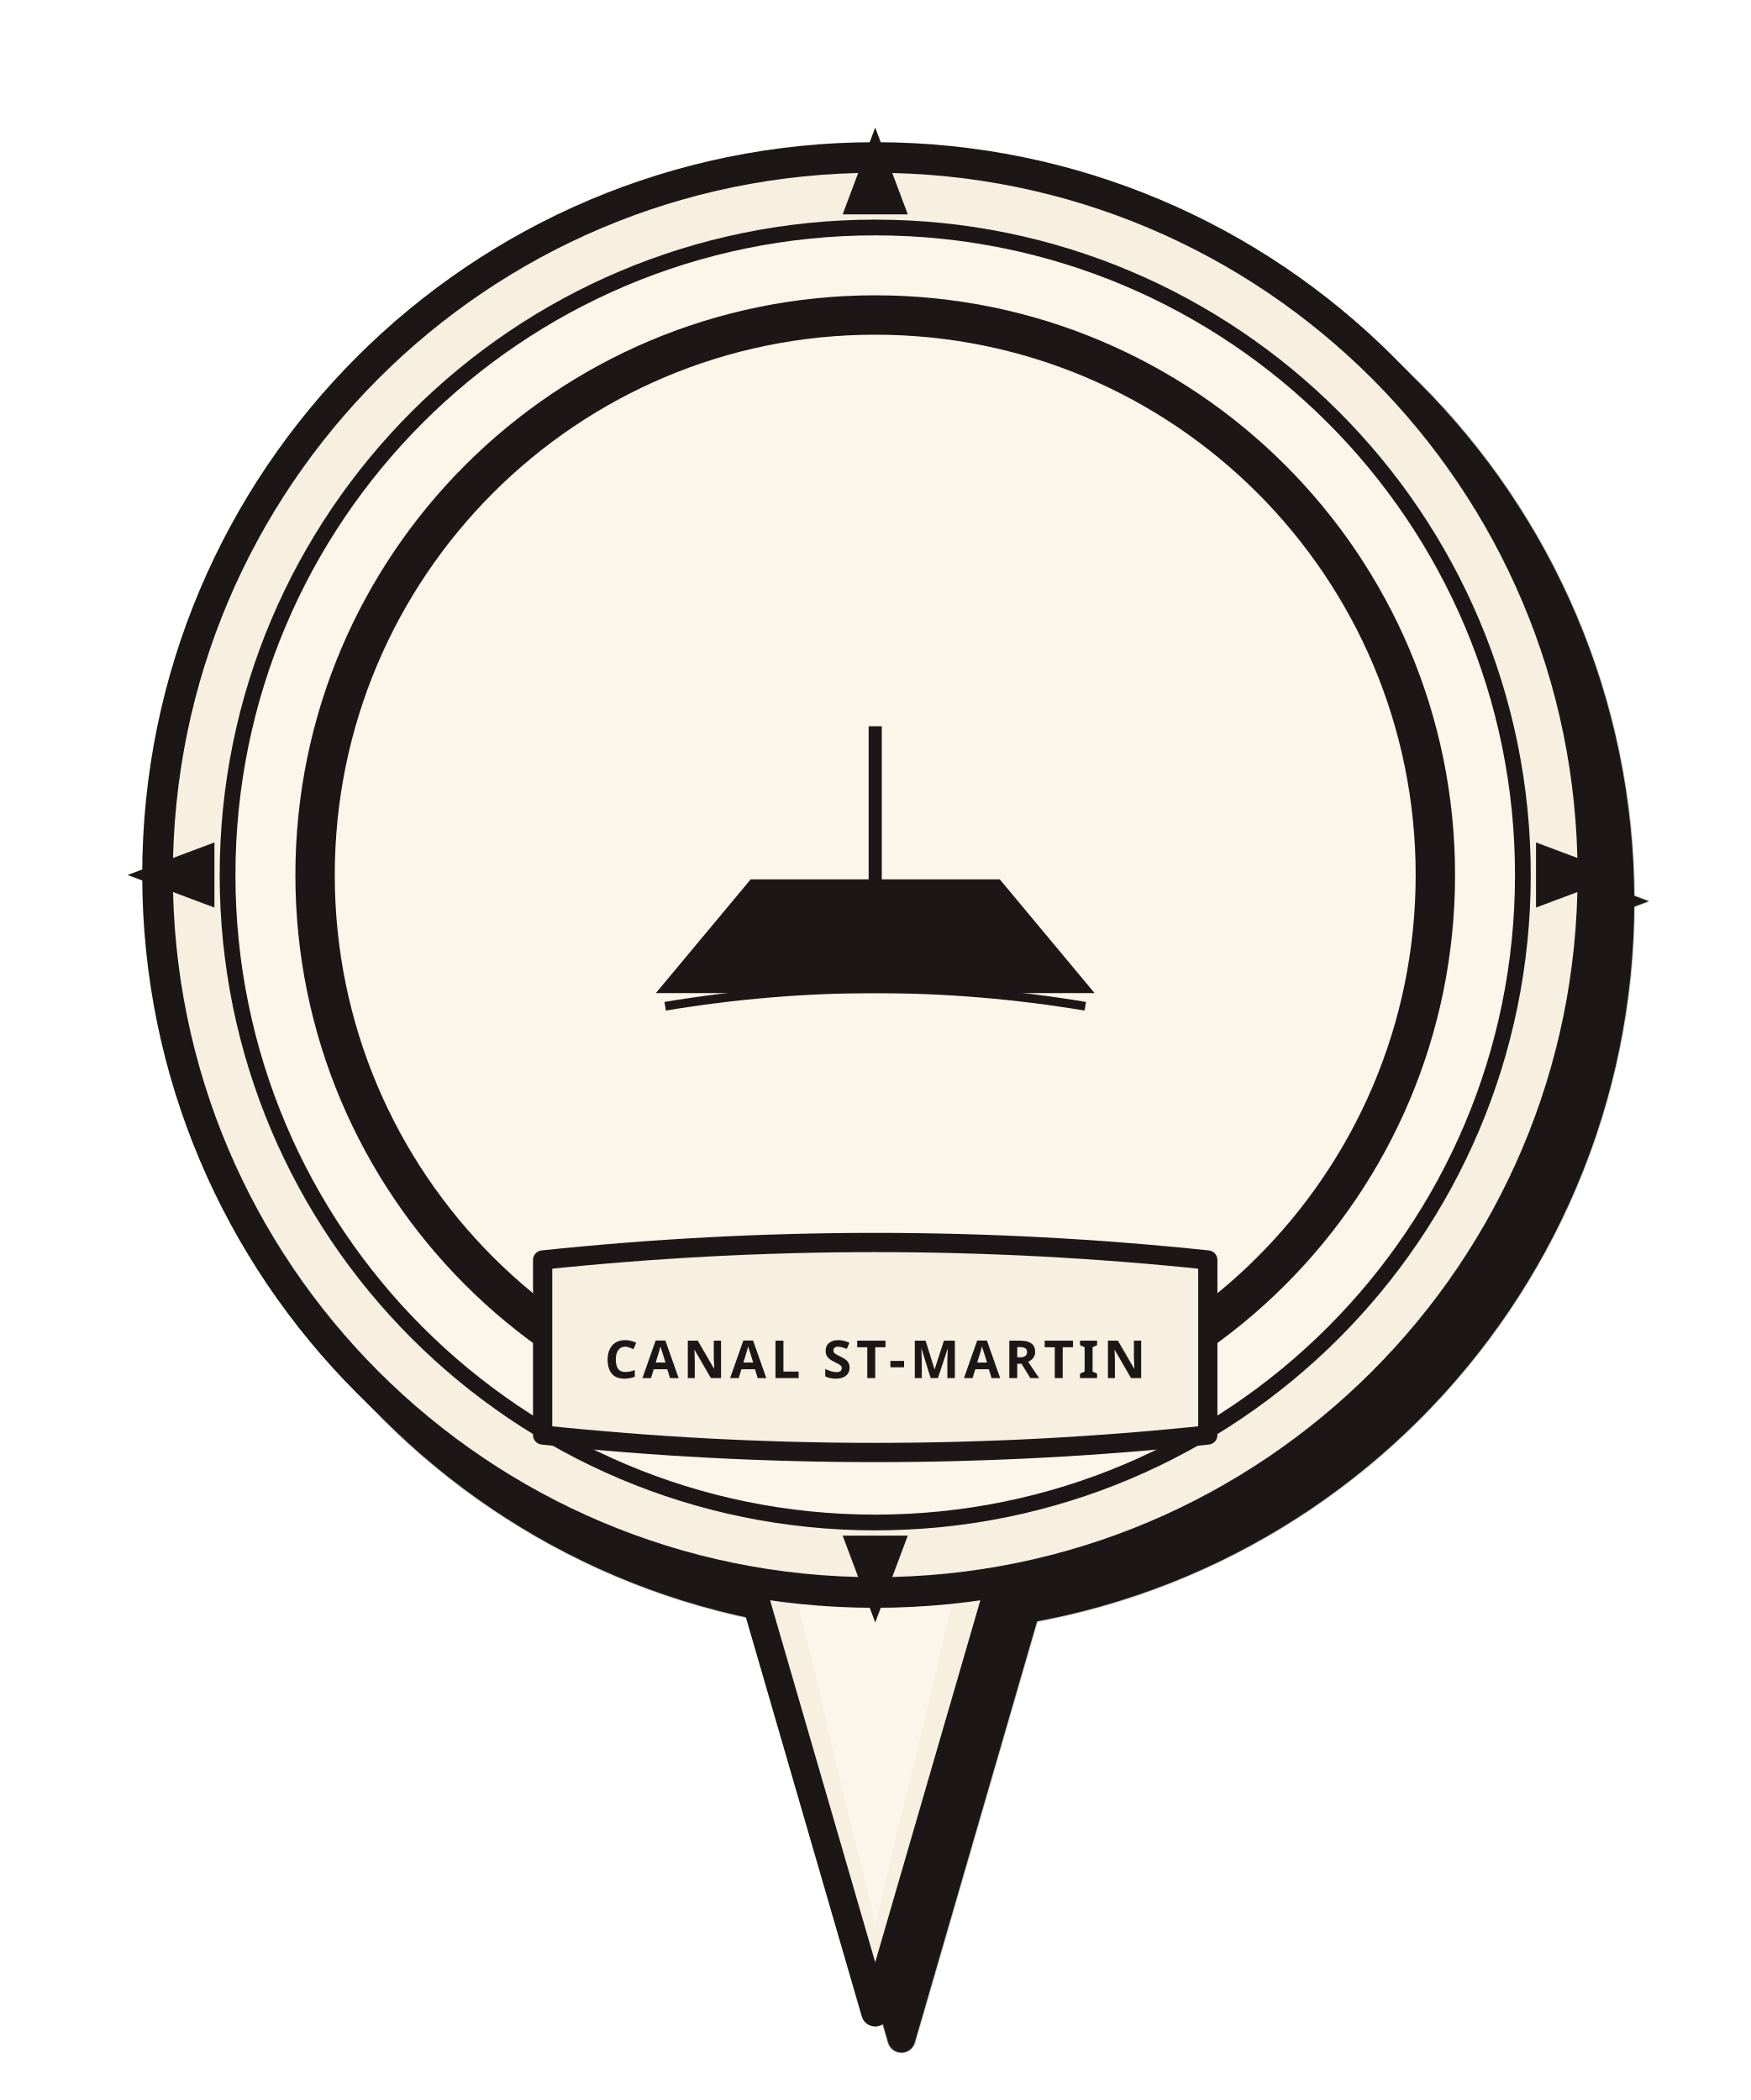
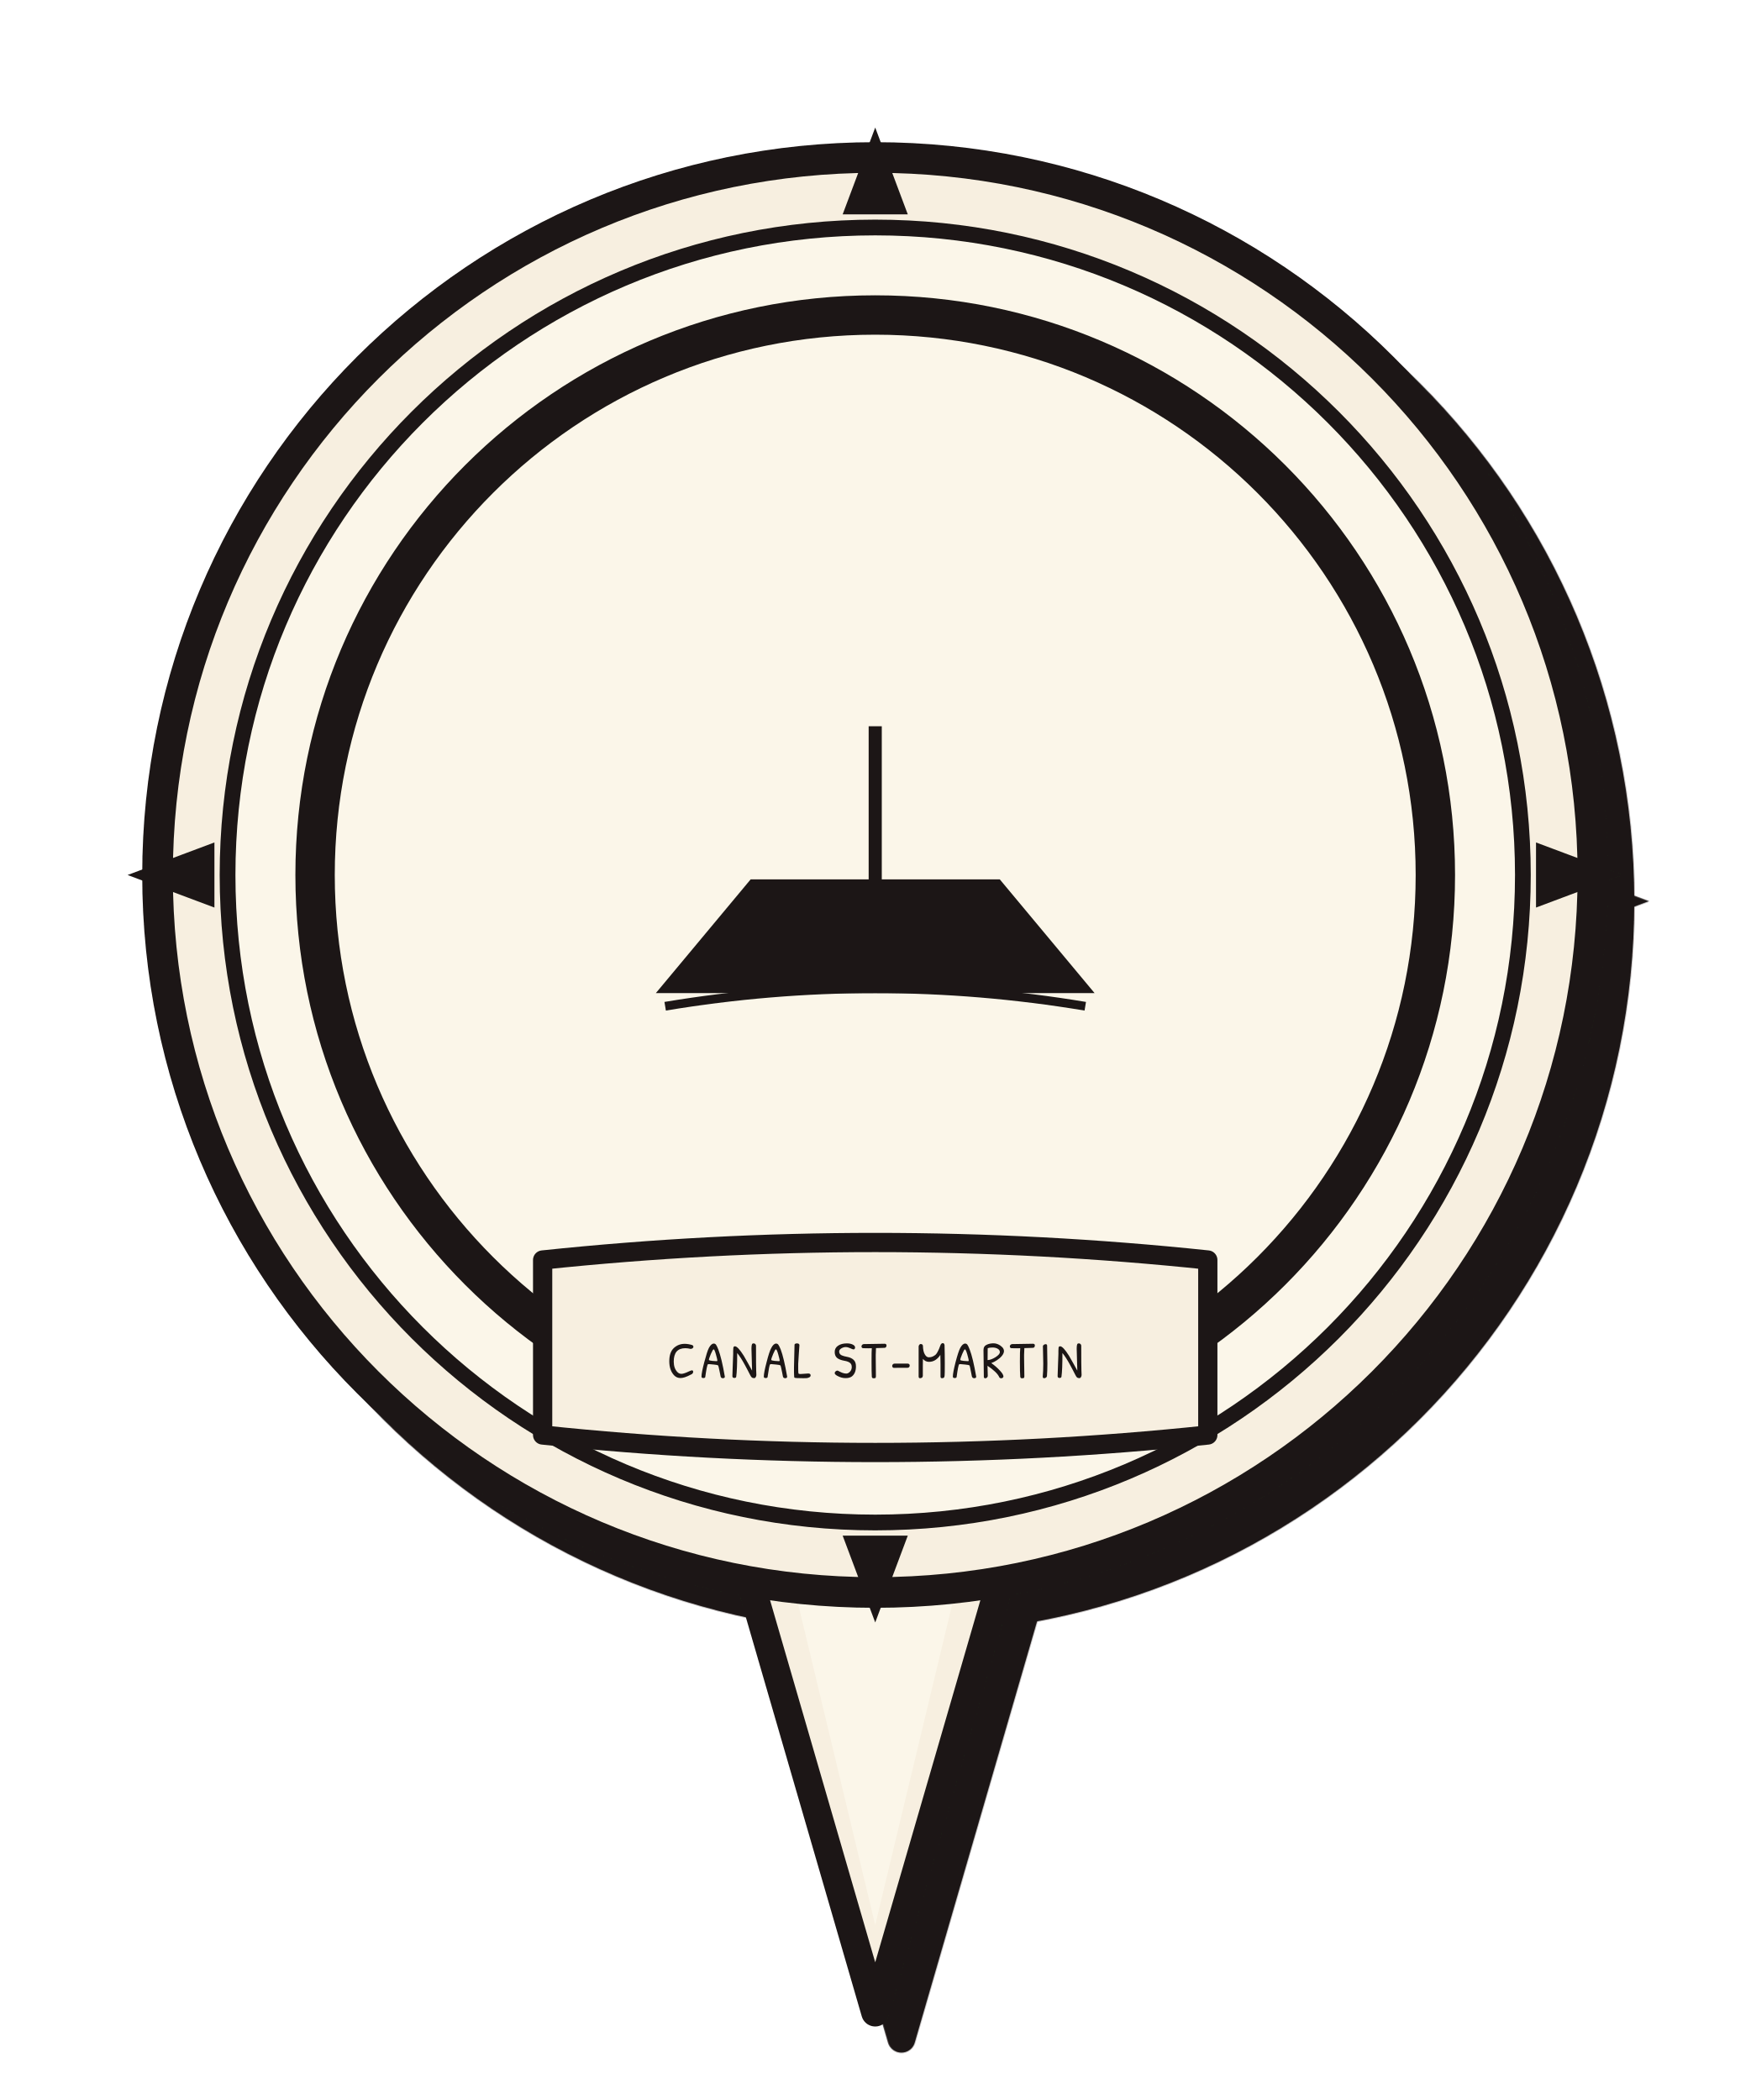
<svg xmlns="http://www.w3.org/2000/svg" viewBox="0 0 200 240" width="100%" height="100%">
  <defs>
    <filter id="comicShadow" x="-20%" y="-20%" width="150%" height="150%">
      <feDropShadow id="station-shadow" dx="3" dy="3" stdDeviation="0" flood-color="#1C1917" flood-opacity="1" />
    </filter>
  </defs>
  <g filter="url(#comicShadow)">
    <polygon points="100,230 82,168 118,168" fill="#F7EFE0" stroke="#1C1917" stroke-width="3.2" stroke-linejoin="round" />
    <polygon id="station-pin-inner" points="100,220 88,170 112,170" fill="#FBF6E9" />
    <circle cx="100" cy="100" r="82" fill="#F7EFE0" stroke="#1C1917" stroke-width="3.5" />
    <circle cx="100" cy="100" r="74" fill="#FBF6E9" stroke="#1C1917" stroke-width="1.8" />
    <circle id="station-accent" cx="100" cy="100" r="64" fill="none" stroke="#1C1917" stroke-width="4.5" stroke-linecap="round" />
    <circle cx="100" cy="100" r="64" fill="none" stroke="#1C1917" stroke-width="1.2" stroke-dasharray="5,4" />
    <g fill="#1C1917" stroke="#1C1917" stroke-width="1">
      <path d="M 100,16 L 103,24 L 97,24 Z" />
      <path d="M 100,184 L 103,176 L 97,176 Z" />
      <path d="M 16,100 L 24,103 L 24,97 Z" />
      <path d="M 184,100 L 176,103 L 176,97 Z" />
    </g>
    <g id="station-glyph" transform="translate(100, 95)">
      <path d="M -24,18 L -14,6 L 14,6 L 24,18 Z" fill="#1C1917" stroke="#1C1917" stroke-width="1" />
      <line x1="0" y1="-12" x2="0" y2="16" stroke="#1C1917" stroke-width="1.5" />
      <path d="M -18,12 Q 0,8 18,12" fill="none" stroke="#1C1917" stroke-width="1.2" />
      <path d="M -24,20 Q 0,16 24,20" fill="none" stroke="#1C1917" stroke-width="1" />
    </g>
    <g transform="translate(100, 154)">
      <path id="M -44,-10 Q 0,-14 44,-10 Q 44,10 44,10 Q 0,14 -44,10 Z" d="M -38,-10 Q 0,-14 38,-10 Q 38,10 38,10 Q 0,14 -38,10 Z" fill="#F7EFE0" stroke="#1C1917" stroke-width="2.2" stroke-linejoin="round" />
-       <text id="station-label" x="0" y="3.5" font-family="'Patrick Hand', 'Comic Neue', sans-serif" font-size="6" font-weight="bold" fill="#1C1917" text-anchor="middle" letter-spacing="0.5">CANAL ST-MARTIN</text>
+       <g id="station-label" fill="#1C1917">
+         <path d="M-21.77,-0.42 Q-21.37,-0.42 -20.88,-0.27 Q-20.77,-0.18 -20.77,-0.08 Q-20.77,0.01 -20.87,0.09 Q-20.97,0.16 -21.10,0.16 Q-21.42,0.08 -21.70,0.08 Q-22.35,0.08 -22.69,0.46 Q-23.02,0.85 -23.02,1.60 Q-23.02,2.36 -22.62,2.79 Q-22.42,3.01 -22.14,3.01 Q-21.86,3.01 -21.24,2.71 Q-21.02,2.61 -20.95,2.61 Q-20.80,2.61 -20.80,2.77 Q-20.80,2.93 -20.95,3.04 Q-21.46,3.31 -21.75,3.40 Q-22.04,3.49 -22.25,3.49 Q-22.68,3.49 -22.98,3.18 Q-23.53,2.59 -23.53,1.57 Q-23.53,0.55 -23.01,0.06 Q-22.49,-0.42 -21.77,-0.42 ZM-18.44,-0.45 Q-18.29,-0.45 -18.19,-0.32 Q-18.09,-0.19 -17.93,0.22 Q-17.55,1.20 -17.19,3.29 Q-17.18,3.31 -17.18,3.36 Q-17.18,3.40 -17.24,3.46 Q-17.30,3.51 -17.40,3.51 Q-17.51,3.51 -17.58,3.46 Q-17.65,3.40 -17.67,3.29 Q-17.70,3.17 -17.76,2.83 Q-17.91,2.07 -17.96,2.04 Q-18.03,1.99 -18.43,1.95 Q-18.84,1.90 -18.97,1.90 Q-19.10,1.90 -19.12,1.92 Q-19.23,2.02 -19.42,3.38 Q-19.44,3.49 -19.65,3.49 Q-19.85,3.49 -19.85,3.32 Q-19.85,2.89 -19.53,1.67 Q-19.21,0.45 -19.01,0.06 Q-18.74,-0.45 -18.44,-0.45 ZM-18.46,0.21 Q-18.55,0.21 -18.78,0.74 Q-19.00,1.27 -19.00,1.40 Q-19.00,1.43 -18.99,1.44 Q-18.94,1.49 -18.61,1.53 Q-18.28,1.56 -18.17,1.56 Q-18.06,1.56 -18.05,1.55 Q-18.04,1.53 -18.04,1.45 Q-18.04,1.37 -18.20,0.79 Q-18.36,0.21 -18.46,0.21 ZM-13.87,-0.47 Q-13.78,-0.47 -13.70,-0.39 Q-13.62,-0.31 -13.62,-0.20 Q-13.62,2.14 -13.60,2.63 Q-13.58,3.12 -13.58,3.13 Q-13.58,3.27 -13.65,3.38 Q-13.72,3.50 -13.81,3.50 Q-13.90,3.50 -13.94,3.49 Q-13.99,3.48 -14.02,3.47 Q-14.06,3.46 -14.10,3.42 L-14.16,3.36 Q-14.18,3.34 -14.22,3.27 Q-14.26,3.20 -14.28,3.16 Q-14.30,3.12 -14.36,3.01 Q-14.41,2.91 -14.58,2.58 Q-14.75,2.26 -14.89,2.00 Q-15.36,1.13 -15.77,0.63 Q-15.77,2.58 -15.88,3.33 Q-15.89,3.48 -16.10,3.48 Q-16.20,3.48 -16.26,3.43 Q-16.32,3.38 -16.32,3.27 Q-16.32,3.16 -16.28,2.08 Q-16.23,1.00 -16.23,0.74 Q-16.23,0.47 -16.23,0.40 Q-16.23,-0.03 -16.16,-0.09 Q-16.10,-0.14 -16.03,-0.14 Q-15.70,-0.14 -15.02,0.94 Q-14.89,1.15 -14.52,1.82 Q-14.14,2.49 -14.07,2.64 L-14.14,0.15 Q-14.14,-0.36 -14.03,-0.44 Q-13.97,-0.47 -13.87,-0.47 ZM-11.32,-0.45 Q-11.17,-0.45 -11.07,-0.32 Q-10.97,-0.19 -10.80,0.22 Q-10.43,1.20 -10.07,3.29 Q-10.06,3.31 -10.06,3.36 Q-10.06,3.40 -10.12,3.46 Q-10.18,3.51 -10.28,3.51 Q-10.38,3.51 -10.46,3.46 Q-10.53,3.40 -10.55,3.29 Q-10.58,3.17 -10.64,2.83 Q-10.79,2.07 -10.84,2.04 Q-10.91,1.99 -11.31,1.95 Q-11.72,1.90 -11.85,1.90 Q-11.98,1.90 -12.01,1.92 Q-12.11,2.02 -12.30,3.38 Q-12.32,3.49 -12.53,3.49 Q-12.73,3.49 -12.73,3.32 Q-12.73,2.89 -12.41,1.67 Q-12.10,0.45 -11.88,0.06 Q-11.62,-0.45 -11.32,-0.45 ZM-11.35,0.21 Q-11.44,0.21 -11.66,0.74 Q-11.88,1.27 -11.88,1.40 Q-11.88,1.43 -11.87,1.44 Q-11.82,1.49 -11.49,1.53 Q-11.16,1.56 -11.05,1.56 Q-10.94,1.56 -10.93,1.55 Q-10.92,1.53 -10.92,1.45 Q-10.92,1.37 -11.08,0.79 Q-11.24,0.21 -11.35,0.21 ZM-9.28,2.67 L-9.28,2.20 L-9.22,-0.31 Q-9.22,-0.38 -9.15,-0.42 Q-9.07,-0.47 -8.95,-0.47 Q-8.66,-0.47 -8.66,-0.26 Q-8.66,-0.20 -8.73,0.75 Q-8.80,1.69 -8.80,1.87 Q-8.80,1.87 -8.80,2.51 Q-8.80,2.96 -8.74,3.00 Q-8.65,3.03 -8.53,3.03 L-7.66,2.97 Q-7.38,2.97 -7.38,3.18 Q-7.38,3.34 -7.54,3.41 Q-7.69,3.49 -7.84,3.50 Q-7.99,3.51 -8.20,3.51 Q-9.15,3.51 -9.22,3.45 Q-9.27,3.41 -9.27,3.17 Q-9.28,2.94 -9.28,2.84 Q-9.28,2.74 -9.28,2.67 ZM-3.24,-0.47 Q-2.85,-0.47 -2.58,-0.34 Q-2.30,-0.21 -2.30,-0.00 Q-2.30,0.09 -2.35,0.15 Q-2.39,0.22 -2.48,0.22 Q-2.57,0.22 -2.86,0.08 Q-3.14,-0.05 -3.38,-0.05 Q-3.62,-0.05 -3.87,0.10 Q-4.12,0.25 -4.12,0.46 Q-4.12,0.76 -3.82,0.90 Q-3.59,1.00 -3.16,1.08 Q-2.74,1.16 -2.47,1.41 Q-2.20,1.66 -2.20,2.16 Q-2.20,2.93 -2.66,3.30 Q-2.92,3.50 -3.39,3.50 Q-3.86,3.50 -4.33,3.24 Q-4.63,3.08 -4.63,2.92 Q-4.63,2.86 -4.58,2.79 Q-4.53,2.71 -4.44,2.67 Q-4.35,2.62 -4.27,2.65 Q-4.20,2.68 -4.03,2.77 Q-3.86,2.85 -3.79,2.88 Q-3.53,2.98 -3.31,2.98 Q-3.09,2.98 -2.88,2.76 Q-2.68,2.54 -2.68,2.22 Q-2.68,1.80 -3.10,1.63 Q-3.30,1.55 -3.56,1.51 Q-4.09,1.41 -4.36,1.19 Q-4.63,0.96 -4.63,0.51 Q-4.63,0.05 -4.24,-0.21 Q-3.85,-0.47 -3.24,-0.47 ZM-1.32,-0.39 L1.11,-0.43 Q1.29,-0.38 1.29,-0.26 Q1.29,0.04 1.04,0.04 Q0.59,0.04 0.09,0.07 Q0.06,0.58 0.06,0.84 Q0.06,1.11 0.06,1.18 L0.08,3.28 Q0.08,3.47 -0.01,3.50 Q-0.09,3.52 -0.19,3.52 Q-0.37,3.52 -0.39,3.33 Q-0.42,2.86 -0.42,1.60 Q-0.42,0.34 -0.39,0.08 Q-0.51,0.09 -0.76,0.09 Q-1.00,0.09 -1.37,0.08 Q-1.47,0.08 -1.52,0.02 Q-1.57,-0.04 -1.57,-0.13 Q-1.57,-0.21 -1.50,-0.30 Q-1.42,-0.38 -1.32,-0.39 ZM2.64,2.32 L2.14,2.33 Q2.06,2.33 2.00,2.27 Q1.94,2.21 1.94,2.10 Q1.94,1.99 2.02,1.92 Q2.09,1.84 2.22,1.84 L2.54,1.84 L3.41,1.84 Q3.60,1.84 3.71,1.84 Q3.94,1.86 3.94,2.07 Q3.94,2.17 3.87,2.25 Q3.80,2.32 3.67,2.32 L2.64,2.32 ZM7.73,-0.50 Q7.87,-0.50 7.92,-0.29 Q7.95,0.69 7.95,1.85 Q7.95,3.00 7.93,3.18 Q7.92,3.36 7.86,3.43 Q7.79,3.51 7.62,3.51 Q7.46,3.51 7.46,3.31 L7.46,1.96 Q7.46,1.63 7.45,1.28 Q7.44,0.93 7.44,0.84 Q7.23,1.19 6.89,1.42 Q6.56,1.64 6.14,1.64 Q5.73,1.64 5.45,1.30 Q5.44,1.66 5.44,2.17 Q5.44,2.67 5.44,3.22 Q5.44,3.37 5.34,3.44 Q5.25,3.51 5.12,3.51 Q4.96,3.51 4.96,3.31 Q4.96,2.77 4.96,1.60 L4.96,-0.11 Q4.96,-0.21 5.03,-0.30 Q5.10,-0.40 5.19,-0.40 Q5.29,-0.40 5.37,-0.35 Q5.44,-0.30 5.45,-0.20 Q5.47,0.47 5.67,0.79 Q5.86,1.12 6.12,1.12 Q6.38,1.12 6.57,1.03 Q6.76,0.94 6.89,0.83 Q7.01,0.72 7.12,0.51 Q7.29,0.21 7.44,-0.23 Q7.53,-0.50 7.73,-0.50 ZM10.28,-0.45 Q10.43,-0.45 10.53,-0.32 Q10.63,-0.19 10.79,0.22 Q11.17,1.20 11.53,3.29 Q11.54,3.31 11.54,3.36 Q11.54,3.40 11.48,3.46 Q11.42,3.51 11.32,3.51 Q11.21,3.51 11.14,3.46 Q11.07,3.40 11.04,3.29 Q11.02,3.17 10.95,2.83 Q10.81,2.07 10.76,2.04 Q10.69,1.99 10.28,1.95 Q9.88,1.90 9.75,1.90 Q9.62,1.90 9.59,1.92 Q9.48,2.02 9.30,3.38 Q9.27,3.49 9.07,3.49 Q8.87,3.49 8.87,3.32 Q8.87,2.89 9.18,1.67 Q9.50,0.45 9.71,0.06 Q9.98,-0.45 10.28,-0.45 ZM10.25,0.21 Q10.16,0.21 9.94,0.74 Q9.72,1.27 9.72,1.40 Q9.72,1.43 9.73,1.44 Q9.78,1.49 10.11,1.53 Q10.44,1.56 10.55,1.56 Q10.65,1.56 10.67,1.55 Q10.68,1.53 10.68,1.45 Q10.68,1.37 10.52,0.79 Q10.35,0.21 10.25,0.21 ZM12.77,3.44 Q12.67,3.52 12.56,3.52 Q12.45,3.52 12.41,3.38 Q12.39,2.59 12.39,1.80 L12.37,0.29 Q12.37,-0.17 12.77,-0.33 Q13.10,-0.48 13.54,-0.48 Q13.77,-0.48 14.03,-0.37 Q14.29,-0.26 14.50,-0.05 Q14.71,0.16 14.71,0.41 Q14.71,0.66 14.48,0.95 Q14.25,1.23 13.91,1.45 Q13.58,1.67 13.26,1.78 Q13.82,2.17 14.23,2.62 Q14.65,3.06 14.65,3.31 Q14.65,3.39 14.57,3.46 Q14.49,3.52 14.38,3.52 Q14.27,3.52 14.19,3.43 Q14.06,3.11 13.69,2.76 Q13.32,2.41 12.83,2.09 L12.86,3.24 Q12.86,3.35 12.77,3.44 ZM13.74,1.11 Q14.24,0.79 14.24,0.53 Q14.24,0.28 13.99,0.14 Q13.74,0.00 13.39,0.00 Q13.05,0.00 12.85,0.09 Q12.84,0.39 12.84,1.44 Q13.24,1.42 13.74,1.11 ZM15.64,-0.39 L18.07,-0.43 Q18.24,-0.38 18.24,-0.26 Q18.24,0.04 18.00,0.04 Q17.55,0.04 17.04,0.07 Q17.01,0.58 17.01,0.84 Q17.01,1.11 17.01,1.18 L17.04,3.28 Q17.04,3.47 16.94,3.50 Q16.87,3.52 16.76,3.52 Q16.59,3.52 16.57,3.33 Q16.53,2.86 16.53,1.60 Q16.53,0.34 16.57,0.08 Q16.44,0.09 16.20,0.09 Q15.95,0.09 15.58,0.08 Q15.49,0.08 15.43,0.02 Q15.38,-0.04 15.38,-0.13 Q15.38,-0.21 15.45,-0.30 Q15.53,-0.38 15.64,-0.39 ZM19.49,-0.38 Q19.61,-0.38 19.64,-0.24 Q19.65,0.46 19.67,1.84 Q19.67,2.69 19.62,3.28 Q19.61,3.37 19.51,3.44 Q19.41,3.51 19.31,3.51 Q19.14,3.51 19.14,3.33 Q19.20,2.73 19.20,1.84 L19.16,-0.17 Q19.19,-0.26 19.28,-0.32 Q19.37,-0.38 19.49,-0.38 ZM23.29,-0.47 Q23.38,-0.47 23.46,-0.39 Q23.54,-0.31 23.54,-0.20 Q23.54,2.14 23.56,2.63 Q23.58,3.12 23.58,3.13 Q23.58,3.27 23.51,3.38 Q23.44,3.50 23.35,3.50 Q23.26,3.50 23.22,3.49 Q23.17,3.48 23.14,3.47 Q23.10,3.46 23.06,3.42 L23.00,3.36 Q22.98,3.34 22.94,3.27 Q22.90,3.20 22.88,3.16 Q22.85,3.12 22.80,3.01 Q22.75,2.91 22.58,2.58 Q22.41,2.26 22.27,2.00 Q21.80,1.13 21.39,0.63 Q21.39,2.58 21.28,3.33 Q21.26,3.48 21.06,3.48 Q20.96,3.48 20.90,3.43 Q20.84,3.38 20.84,3.27 Q20.84,3.16 20.88,2.08 Q20.93,1.00 20.93,0.74 Q20.93,0.47 20.93,0.40 Q20.93,-0.03 20.99,-0.09 Q21.06,-0.14 21.13,-0.14 Q21.46,-0.14 22.14,0.94 Q22.27,1.15 22.64,1.82 Q23.02,2.49 23.09,2.64 L23.02,0.15 Q23.02,-0.36 23.13,-0.44 Q23.19,-0.47 23.29,-0.47 Z" />
+       </g>
    </g>
  </g>
</svg>
